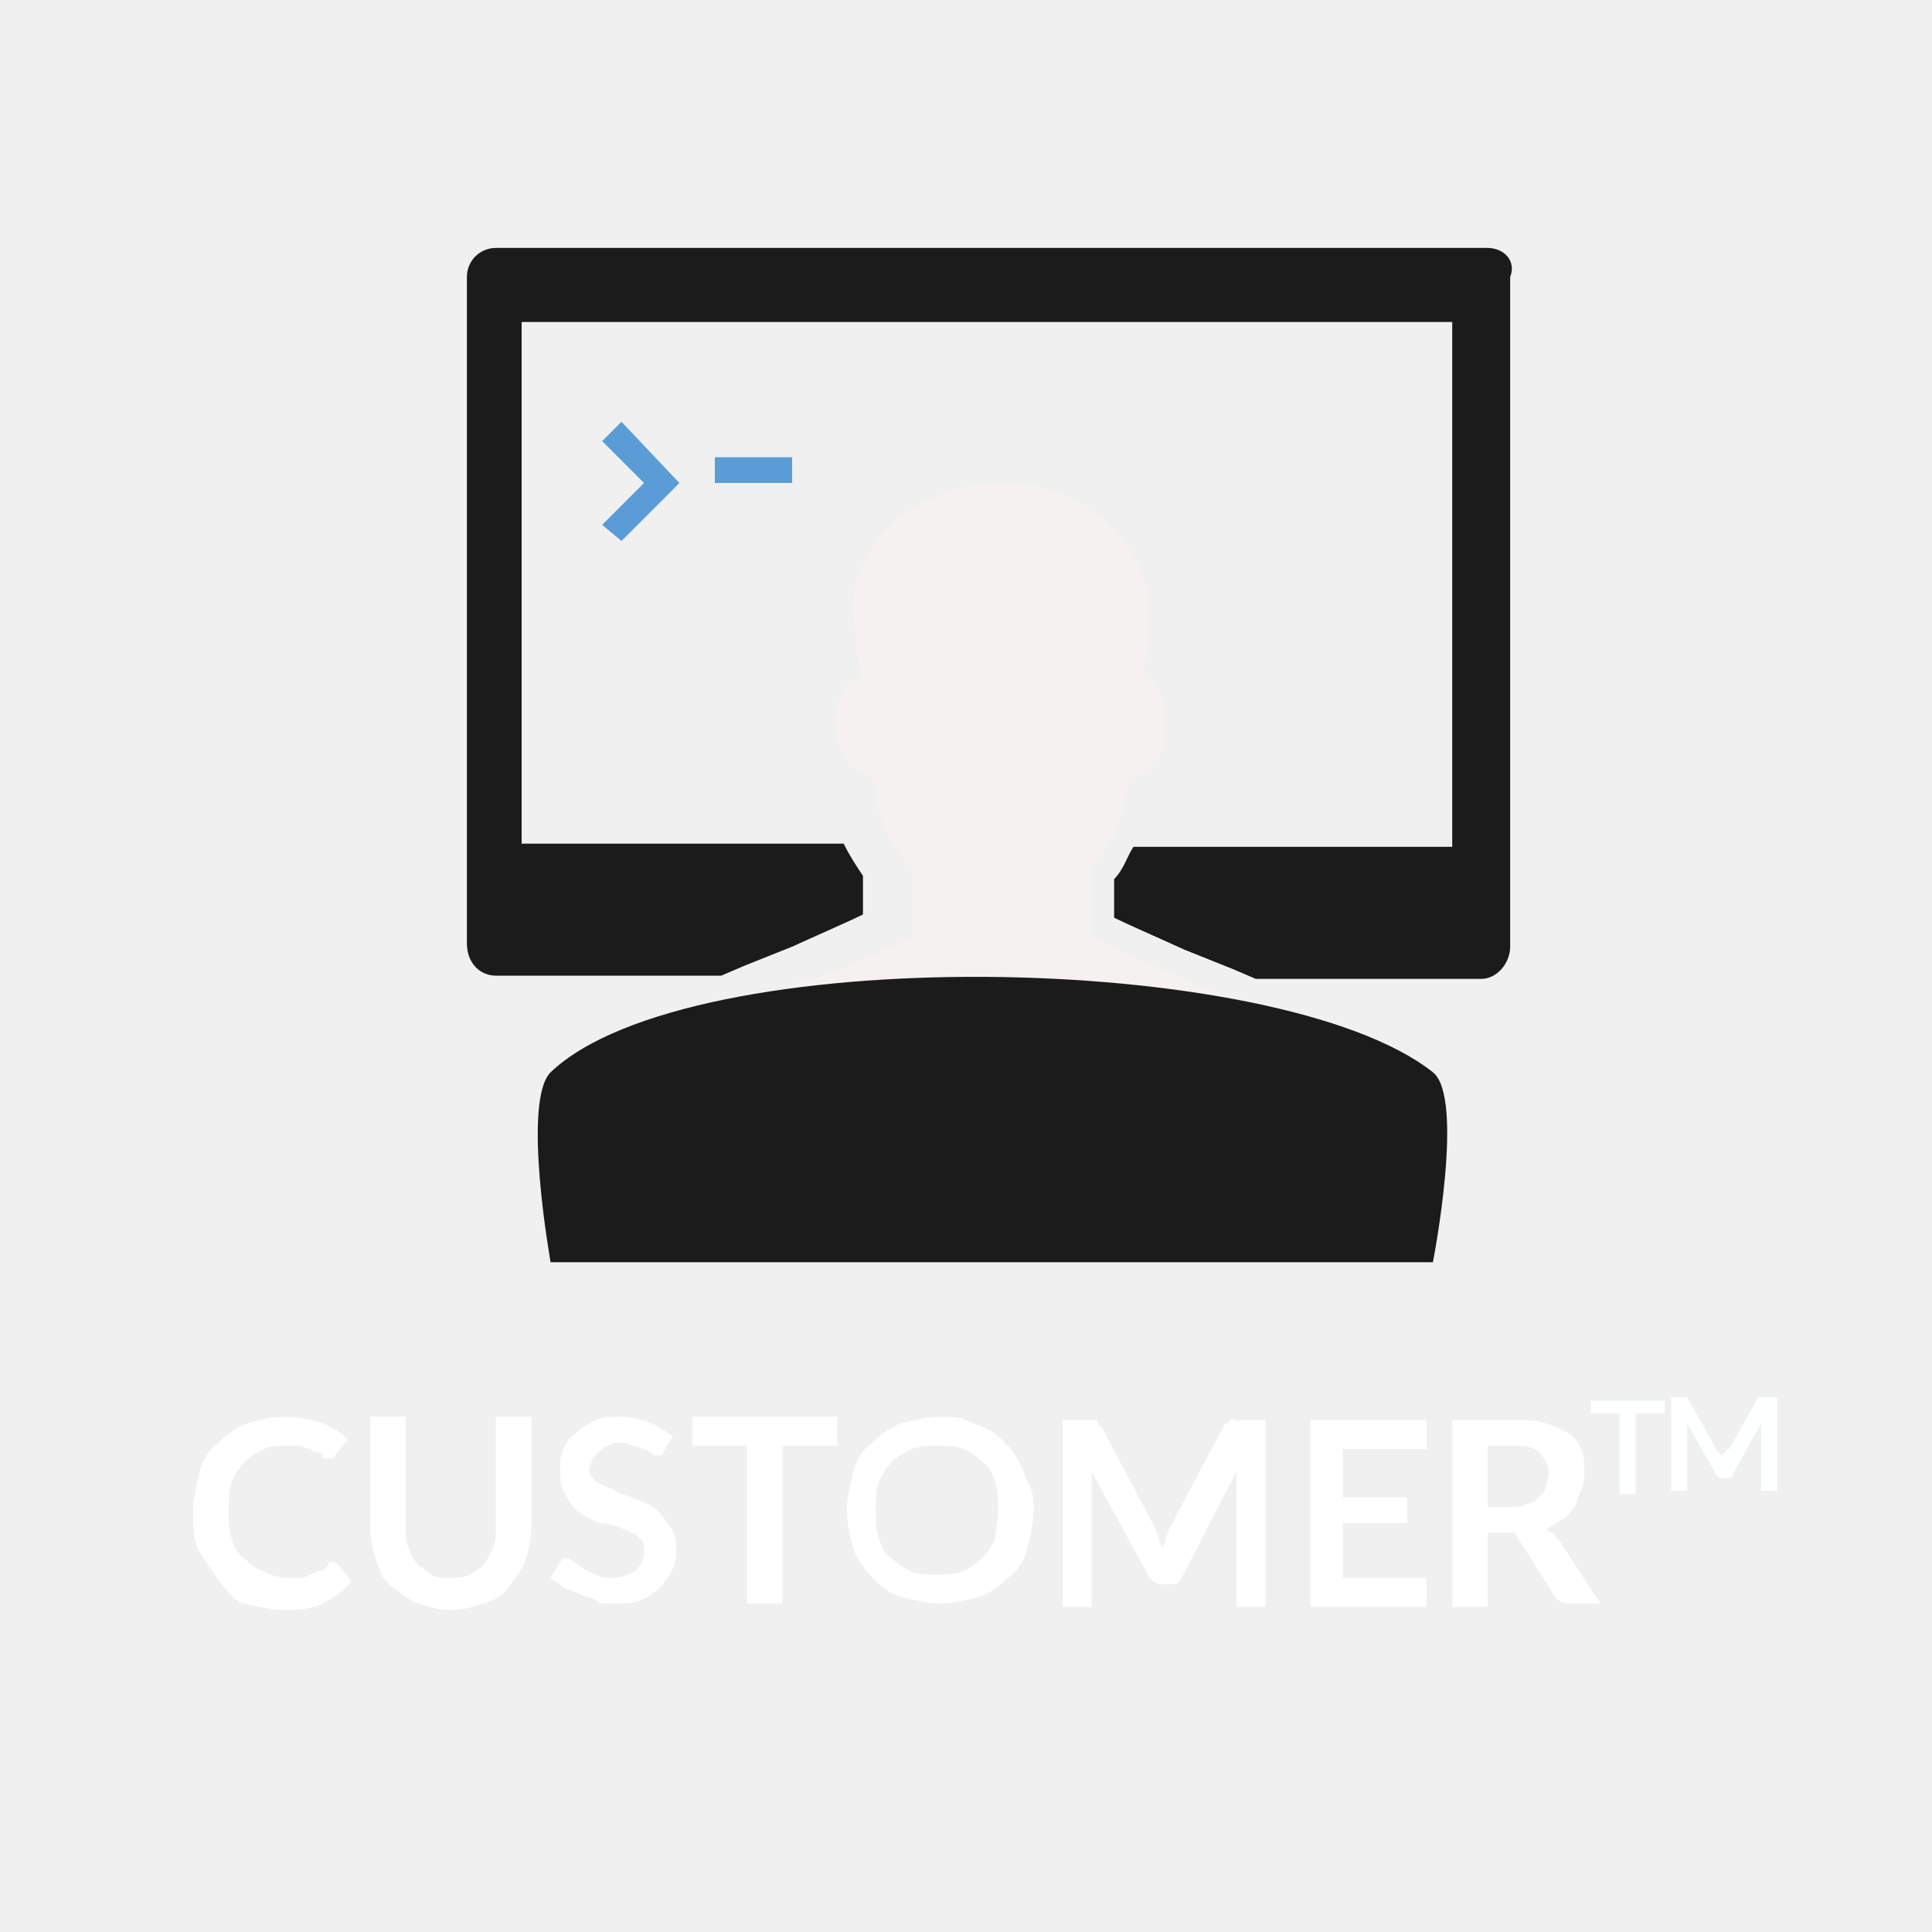
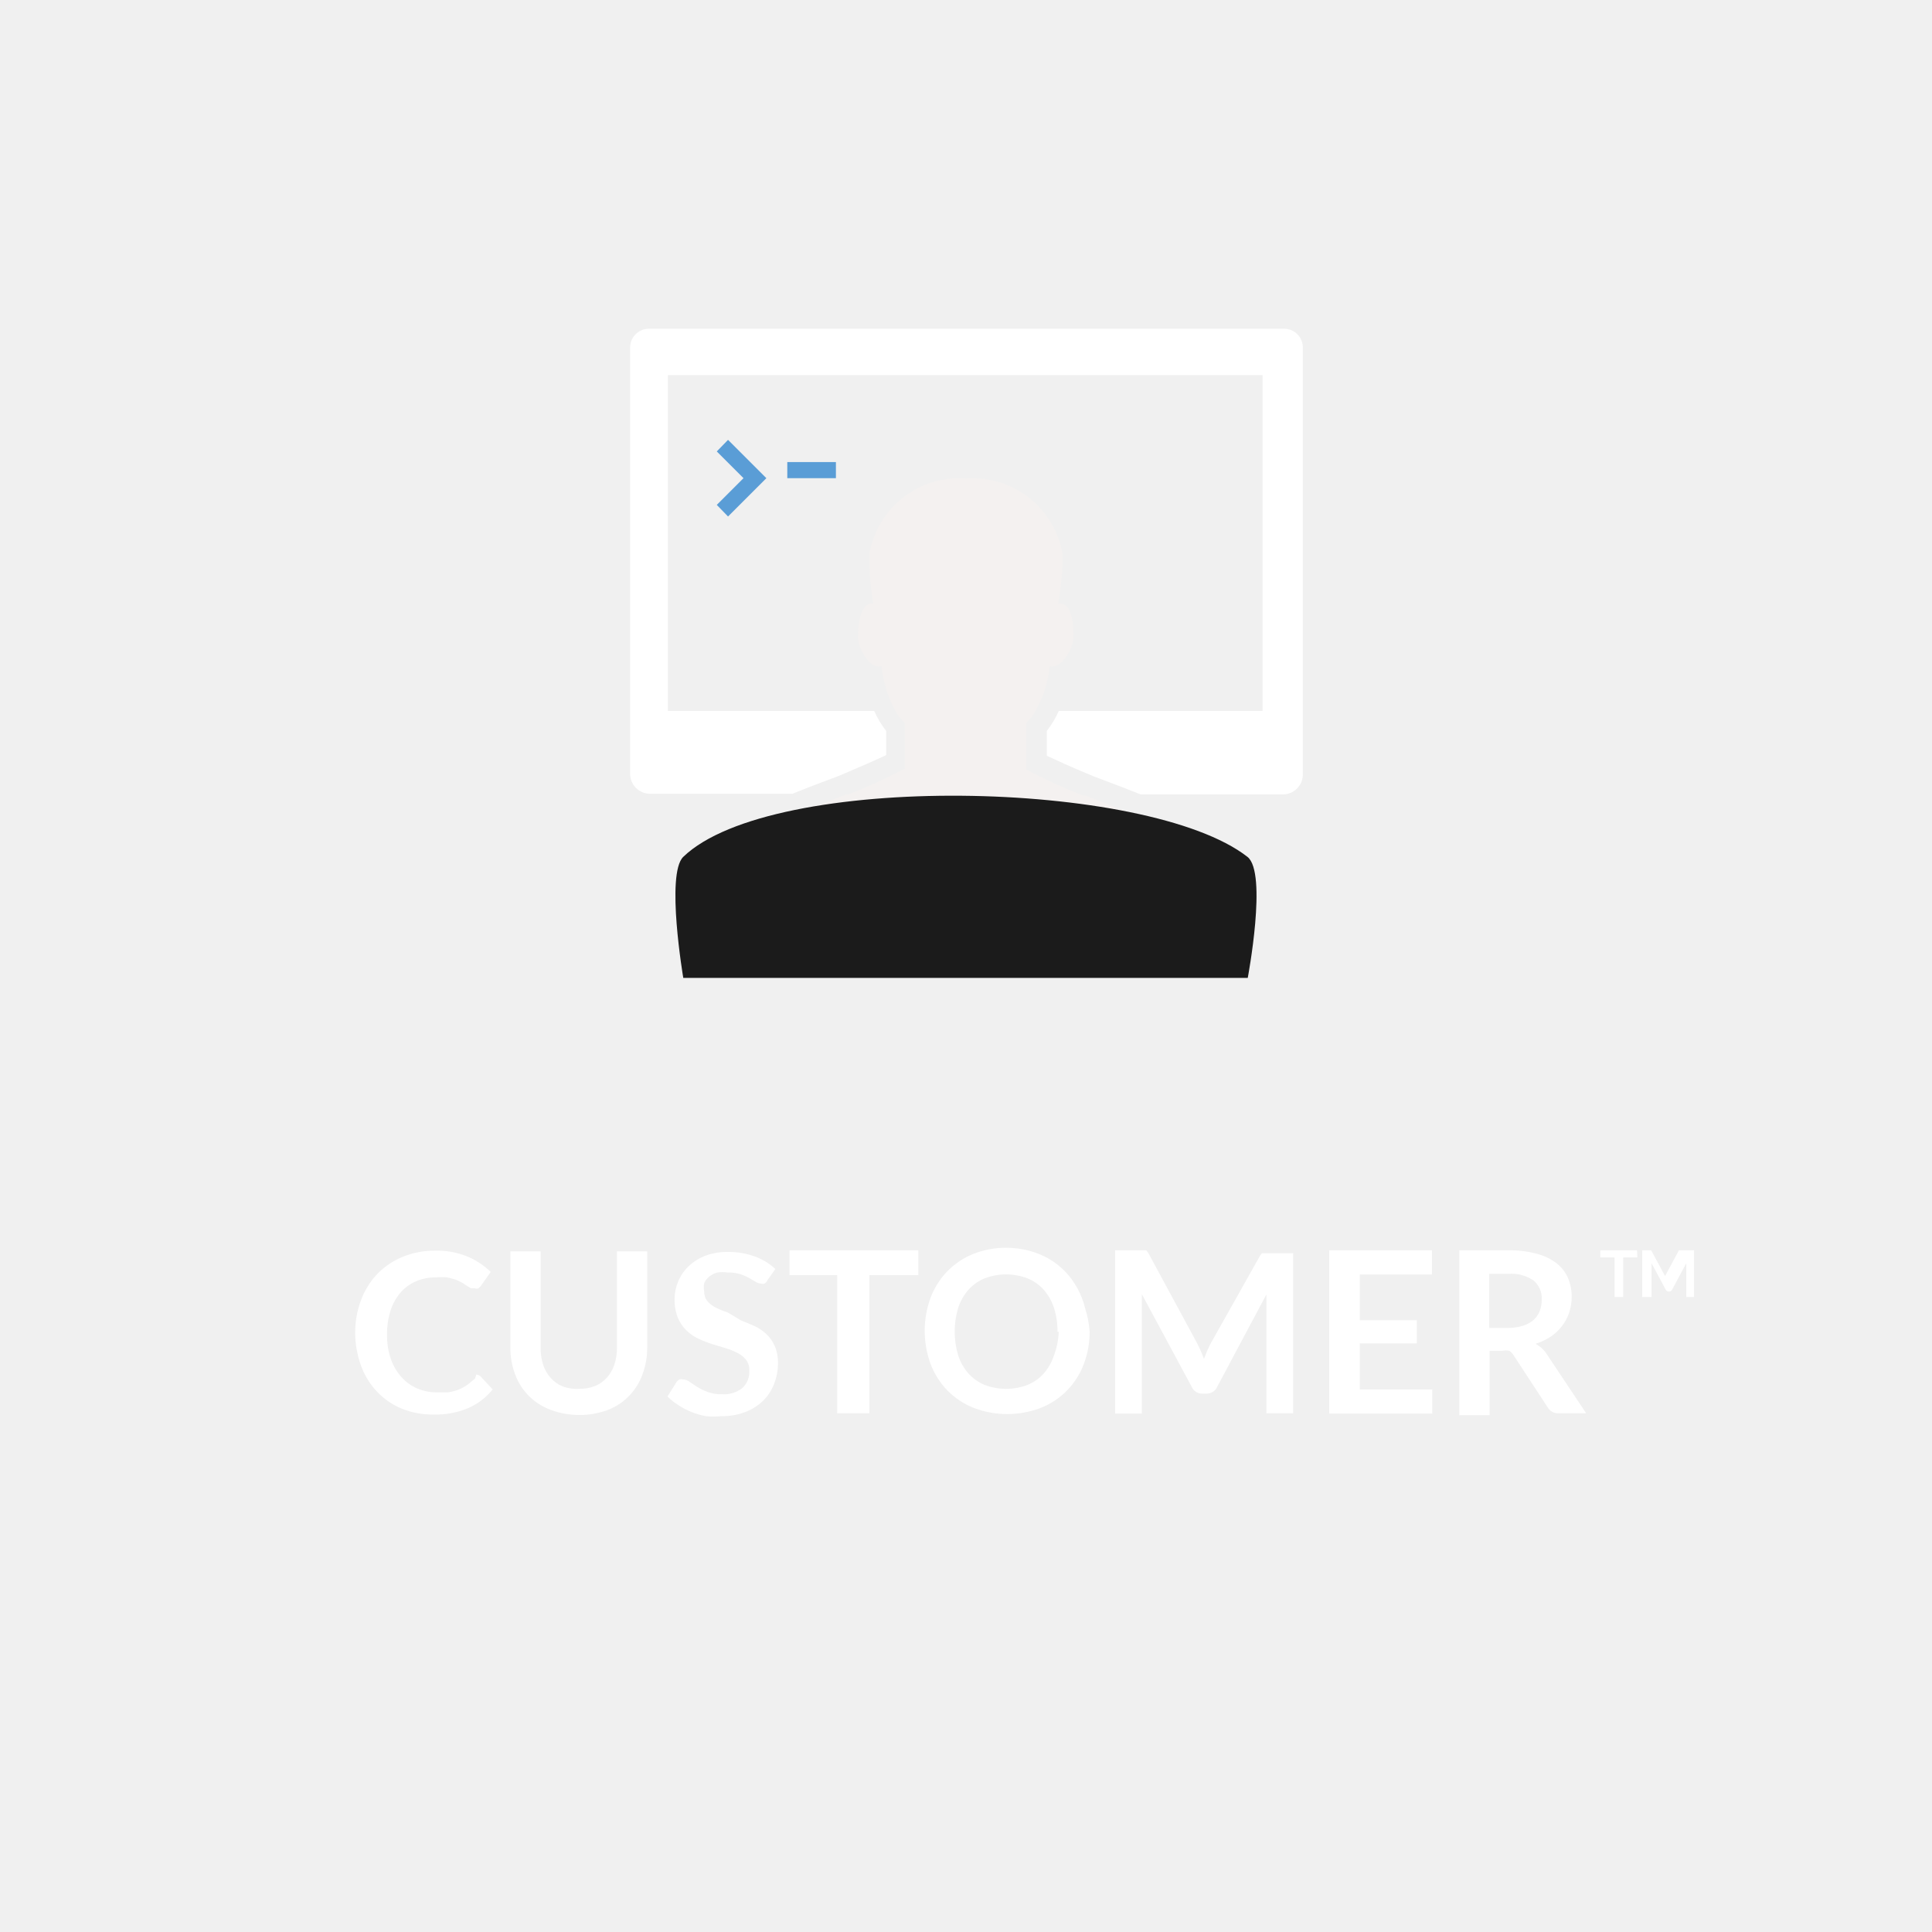
- <svg xmlns="http://www.w3.org/2000/svg" version="1.1" id="Calque_1" x="0px" y="0px" viewBox="0 0 60 60" style="enable-background:new 0 0 60 60;" xml:space="preserve">
-   <style type="text/css">
- 	.st0{fill:none;}
- 	.st1{enable-background:new    ;}
- 	.st2{fill:#FFFFFF;}
- 	.st3{fill:#FEFFFF;}
- 	.st4{fill:#1B1B1B;}
- 	.st5{fill:#F4F1F0;}
- 	.st6{fill:#5A9DD6;}
- </style>
-   <rect x="2.1" y="43.9" class="st0" width="51" height="7" />
-   <g class="st1">
-     <path class="st2" d="M10.3,48.5c0.1,0,0.1,0,0.2,0.1l0.4,0.5c-0.2,0.3-0.5,0.5-0.9,0.7s-0.8,0.2-1.2,0.2c-0.4,0-0.8-0.1-1.2-0.2   S7,49.3,6.8,49.1c-0.2-0.3-0.4-0.6-0.6-0.9S6,47.4,6,46.9c0-0.4,0.1-0.8,0.2-1.2s0.3-0.7,0.6-0.9c0.3-0.3,0.6-0.5,0.9-0.6   C8,44.1,8.4,44,8.9,44c0.4,0,0.8,0.1,1.1,0.2s0.6,0.3,0.8,0.5l-0.4,0.5c0,0,0,0.1-0.1,0.1c0,0-0.1,0-0.1,0c0,0-0.1,0-0.1,0   S10,45.3,10,45.2s-0.1-0.1-0.2-0.1c-0.1,0-0.1-0.1-0.2-0.1c-0.1,0-0.2-0.1-0.3-0.1c-0.1,0-0.2,0-0.4,0c-0.3,0-0.5,0-0.7,0.1   c-0.2,0.1-0.4,0.2-0.6,0.4c-0.2,0.2-0.3,0.4-0.4,0.6c-0.1,0.3-0.1,0.5-0.1,0.9c0,0.3,0,0.6,0.1,0.9c0.1,0.3,0.2,0.5,0.4,0.6   c0.2,0.2,0.3,0.3,0.6,0.4C8.4,48.9,8.6,49,8.9,49c0.1,0,0.3,0,0.4,0s0.2,0,0.3-0.1c0.1,0,0.2-0.1,0.3-0.1s0.2-0.1,0.3-0.2   C10.2,48.5,10.2,48.5,10.3,48.5C10.2,48.5,10.3,48.5,10.3,48.5z" />
-     <path class="st2" d="M14,49c0.2,0,0.4,0,0.6-0.1c0.2-0.1,0.3-0.2,0.4-0.3c0.1-0.1,0.2-0.3,0.3-0.5s0.1-0.4,0.1-0.6v-3.5h1.1v3.5   c0,0.3-0.1,0.7-0.2,1c-0.1,0.3-0.3,0.5-0.5,0.8s-0.5,0.4-0.8,0.5c-0.3,0.1-0.6,0.2-1,0.2c-0.4,0-0.7-0.1-1-0.2   c-0.3-0.1-0.5-0.3-0.8-0.5s-0.4-0.5-0.5-0.8c-0.1-0.3-0.2-0.6-0.2-1v-3.5h1.1v3.5c0,0.2,0,0.4,0.1,0.6c0.1,0.2,0.1,0.3,0.3,0.5   c0.1,0.1,0.3,0.2,0.4,0.3S13.7,49,14,49z" />
-     <path class="st2" d="M20.6,45.1c0,0.1-0.1,0.1-0.1,0.1s-0.1,0-0.1,0c-0.1,0-0.1,0-0.2-0.1c-0.1,0-0.1-0.1-0.2-0.1   c-0.1,0-0.2-0.1-0.3-0.1c-0.1,0-0.3-0.1-0.4-0.1c-0.1,0-0.3,0-0.4,0.1c-0.1,0-0.2,0.1-0.3,0.2c-0.1,0.1-0.1,0.1-0.2,0.2   c0,0.1-0.1,0.2-0.1,0.3c0,0.1,0,0.2,0.1,0.3c0.1,0.1,0.2,0.2,0.3,0.2c0.1,0.1,0.3,0.1,0.4,0.2s0.3,0.1,0.5,0.2   c0.2,0.1,0.3,0.1,0.5,0.2s0.3,0.2,0.4,0.3c0.1,0.1,0.2,0.3,0.3,0.4S21,47.8,21,48c0,0.3,0,0.5-0.1,0.7c-0.1,0.2-0.2,0.4-0.4,0.6   c-0.2,0.2-0.4,0.3-0.6,0.4s-0.5,0.1-0.9,0.1c-0.2,0-0.4,0-0.5-0.1s-0.4-0.1-0.5-0.2c-0.2-0.1-0.3-0.1-0.5-0.2   c-0.1-0.1-0.3-0.2-0.4-0.3l0.3-0.5c0,0,0.1-0.1,0.1-0.1s0.1,0,0.1,0c0.1,0,0.1,0,0.2,0.1c0.1,0.1,0.2,0.1,0.3,0.2   c0.1,0.1,0.2,0.1,0.4,0.2C18.7,49,18.8,49,19,49c0.3,0,0.5-0.1,0.7-0.2s0.3-0.4,0.3-0.6c0-0.2,0-0.3-0.1-0.4   c-0.1-0.1-0.2-0.2-0.3-0.2c-0.1-0.1-0.3-0.1-0.4-0.2c-0.2,0-0.3-0.1-0.5-0.1s-0.3-0.1-0.5-0.2c-0.2-0.1-0.3-0.2-0.4-0.3   s-0.2-0.3-0.3-0.5c-0.1-0.2-0.1-0.4-0.1-0.7c0-0.2,0-0.4,0.1-0.6s0.2-0.4,0.4-0.5c0.2-0.2,0.4-0.3,0.6-0.4c0.2-0.1,0.5-0.1,0.8-0.1   c0.3,0,0.7,0.1,0.9,0.2c0.3,0.1,0.5,0.3,0.7,0.4L20.6,45.1z" />
-     <path class="st2" d="M26,44.9h-1.7v4.9h-1.1v-4.9h-1.7v-0.9H26V44.9z" />
-     <path class="st2" d="M32.1,46.9c0,0.4-0.1,0.8-0.2,1.2c-0.1,0.4-0.3,0.7-0.6,0.9c-0.3,0.3-0.6,0.5-0.9,0.6   c-0.4,0.1-0.8,0.2-1.2,0.2c-0.4,0-0.8-0.1-1.2-0.2c-0.4-0.1-0.7-0.4-0.9-0.6c-0.3-0.3-0.5-0.6-0.6-0.9c-0.1-0.4-0.2-0.8-0.2-1.2   c0-0.4,0.1-0.8,0.2-1.2c0.1-0.4,0.3-0.7,0.6-0.9c0.3-0.3,0.6-0.5,0.9-0.6c0.4-0.1,0.8-0.2,1.2-0.2c0.3,0,0.6,0,0.8,0.1   s0.5,0.2,0.7,0.3s0.4,0.3,0.6,0.5c0.2,0.2,0.3,0.4,0.4,0.6s0.2,0.5,0.3,0.7S32.1,46.7,32.1,46.9z M31,46.9c0-0.3,0-0.6-0.1-0.9   c-0.1-0.3-0.2-0.5-0.4-0.6c-0.2-0.2-0.3-0.3-0.6-0.4c-0.2-0.1-0.5-0.1-0.8-0.1s-0.5,0-0.8,0.1c-0.2,0.1-0.4,0.2-0.6,0.4   c-0.2,0.2-0.3,0.4-0.4,0.6s-0.1,0.5-0.1,0.9s0,0.6,0.1,0.9s0.2,0.5,0.4,0.6c0.2,0.2,0.4,0.3,0.6,0.4c0.2,0.1,0.5,0.1,0.8,0.1   s0.5,0,0.8-0.1c0.2-0.1,0.4-0.2,0.6-0.4c0.2-0.2,0.3-0.4,0.4-0.6C30.9,47.5,31,47.3,31,46.9z" />
-     <path class="st2" d="M39.3,44.1v5.8h-0.9v-3.7c0-0.1,0-0.3,0-0.5l-1.7,3.3c-0.1,0.2-0.2,0.2-0.4,0.2h-0.2c-0.2,0-0.3-0.1-0.4-0.2   l-1.8-3.3c0,0.1,0,0.2,0,0.3c0,0.1,0,0.2,0,0.2v3.7H33v-5.8h0.8c0,0,0.1,0,0.1,0c0,0,0.1,0,0.1,0s0.1,0,0.1,0.1s0,0.1,0.1,0.1   l1.7,3.2c0,0.1,0.1,0.2,0.1,0.3c0,0.1,0.1,0.2,0.1,0.3c0-0.1,0.1-0.2,0.1-0.3c0-0.1,0.1-0.2,0.1-0.3l1.7-3.2c0,0,0-0.1,0.1-0.1   c0,0,0,0,0.1-0.1s0.1,0,0.1,0c0,0,0.1,0,0.1,0H39.3z" />
-     <path class="st2" d="M41.7,44.9v1.6h2v0.8h-2V49h2.6v0.9h-3.6v-5.8h3.6v0.9H41.7z" />
-     <path class="st2" d="M49.7,49.8h-1c-0.2,0-0.3-0.1-0.4-0.2l-1.2-1.9c0-0.1-0.1-0.1-0.2-0.1s-0.1,0-0.2,0h-0.5v2.3h-1.1v-5.8H47   c0.4,0,0.7,0,1,0.1s0.5,0.2,0.7,0.3c0.2,0.1,0.3,0.3,0.4,0.5c0.1,0.2,0.1,0.4,0.1,0.7c0,0.2,0,0.4-0.1,0.6   c-0.1,0.2-0.1,0.3-0.2,0.5c-0.1,0.1-0.2,0.3-0.4,0.4c-0.2,0.1-0.3,0.2-0.5,0.3c0.1,0,0.1,0.1,0.2,0.1c0.1,0.1,0.1,0.1,0.2,0.2   L49.7,49.8z M46.9,46.8c0.2,0,0.4,0,0.5-0.1c0.2,0,0.3-0.1,0.4-0.2c0.1-0.1,0.2-0.2,0.2-0.3c0-0.1,0.1-0.3,0.1-0.4   c0-0.3-0.1-0.5-0.3-0.7s-0.5-0.2-0.9-0.2h-0.7v1.9H46.9z" />
+ <svg xmlns="http://www.w3.org/2000/svg" id="Calque_1" data-name="Calque 1" viewBox="0 0 60 60">
+   <defs>
+     <style>.cls-1{fill:#fff;}.cls-2{fill:#f4f1f0;}.cls-3{fill:#5a9dd6;}.cls-4{fill:#1b1b1b;}</style>
+   </defs>
+   <path class="cls-1" d="M14.79,42.69a.19.19,0,0,1,.14.06l.37.4a2,2,0,0,1-.76.58,2.61,2.61,0,0,1-1.08.2,2.55,2.55,0,0,1-1-.19,2.22,2.22,0,0,1-.77-.54,2.34,2.34,0,0,1-.49-.82,3.07,3.07,0,0,1-.17-1,2.89,2.89,0,0,1,.18-1,2.4,2.4,0,0,1,.51-.82,2.32,2.32,0,0,1,.79-.53,2.62,2.62,0,0,1,1-.19,2.5,2.5,0,0,1,1,.18,2.35,2.35,0,0,1,.73.48l-.31.44-.07.07a.2.2,0,0,1-.12,0l-.11,0-.12-.07-.15-.1-.2-.1-.27-.07a1.83,1.83,0,0,0-.35,0,1.56,1.56,0,0,0-.62.12,1.35,1.35,0,0,0-.48.35,1.6,1.6,0,0,0-.31.56,2.34,2.34,0,0,0-.11.75,2.23,2.23,0,0,0,.12.76,1.67,1.67,0,0,0,.33.56,1.4,1.4,0,0,0,.49.35,1.5,1.5,0,0,0,.6.12l.35,0a1.46,1.46,0,0,0,.29-.07,1.27,1.27,0,0,0,.25-.12,1.55,1.55,0,0,0,.23-.18l.07-.05Z" />
+   <path class="cls-1" d="M18,43.13a1.25,1.25,0,0,0,.49-.09,1,1,0,0,0,.36-.26,1.14,1.14,0,0,0,.23-.4,1.64,1.64,0,0,0,.08-.52v-3h.94v3a2.34,2.34,0,0,1-.15.83,1.85,1.85,0,0,1-1.08,1.1,2.55,2.55,0,0,1-1.75,0A1.85,1.85,0,0,1,16,42.69a2.34,2.34,0,0,1-.15-.83v-3h.94v3a1.65,1.65,0,0,0,.08.53,1.14,1.14,0,0,0,.23.4,1,1,0,0,0,.36.26A1.25,1.25,0,0,0,18,43.13Z" />
+   <path class="cls-1" d="M23.84,39.75a.32.32,0,0,1-.09.11.2.2,0,0,1-.12,0,.3.3,0,0,1-.16-.05l-.2-.12a1.66,1.66,0,0,0-.28-.12,1.17,1.17,0,0,0-.38-.05,1.12,1.12,0,0,0-.34,0,.71.71,0,0,0-.25.13.52.52,0,0,0-.15.2.66.66,0,0,0,0,.26.45.45,0,0,0,.1.3.83.83,0,0,0,.26.2,2.52,2.52,0,0,0,.37.15L23,41l.43.18a1.49,1.49,0,0,1,.37.25,1.14,1.14,0,0,1,.26.37,1.3,1.3,0,0,1,.1.54,1.74,1.74,0,0,1-.12.64,1.47,1.47,0,0,1-.34.52,1.61,1.61,0,0,1-.55.35,2,2,0,0,1-.75.13,2.42,2.42,0,0,1-.48,0,2.55,2.55,0,0,1-.45-.13,2.4,2.4,0,0,1-.4-.21,1.94,1.94,0,0,1-.34-.27l.28-.45a.29.29,0,0,1,.09-.08.23.23,0,0,1,.12,0,.34.34,0,0,1,.19.07l.24.16a1.91,1.91,0,0,0,.33.16,1.26,1.26,0,0,0,.45.07.92.92,0,0,0,.62-.19.68.68,0,0,0,.22-.55.51.51,0,0,0-.1-.33.8.8,0,0,0-.26-.21,2,2,0,0,0-.37-.15l-.43-.13a3.6,3.6,0,0,1-.43-.17,1.38,1.38,0,0,1-.37-.26,1.16,1.16,0,0,1-.26-.39,1.5,1.5,0,0,1-.1-.58,1.39,1.39,0,0,1,.11-.54,1.4,1.4,0,0,1,.32-.47,1.58,1.58,0,0,1,.52-.33,1.91,1.91,0,0,1,.71-.12,2.36,2.36,0,0,1,.83.14,1.87,1.87,0,0,1,.64.39Z" />
+   <path class="cls-1" d="M28.52,39.6H27v4.29H26V39.6H24.52v-.77h4Z" />
+   <path class="cls-1" d="M33.84,41.36a2.83,2.83,0,0,1-.18,1,2.41,2.41,0,0,1-.52.82,2.36,2.36,0,0,1-.81.54,2.92,2.92,0,0,1-2.1,0,2.38,2.38,0,0,1-.81-.54,2.43,2.43,0,0,1-.52-.82,3,3,0,0,1,0-2.06,2.42,2.42,0,0,1,.52-.82,2.38,2.38,0,0,1,.81-.54,2.73,2.73,0,0,1,1-.19,2.84,2.84,0,0,1,.72.09,2.55,2.55,0,0,1,.62.25,2.31,2.31,0,0,1,.51.4,2.39,2.39,0,0,1,.38.52,2.54,2.54,0,0,1,.24.62A3,3,0,0,1,33.84,41.36Zm-1,0a2.32,2.32,0,0,0-.11-.75,1.6,1.6,0,0,0-.32-.56,1.36,1.36,0,0,0-.5-.35,1.87,1.87,0,0,0-1.33,0,1.37,1.37,0,0,0-.5.35,1.59,1.59,0,0,0-.32.56,2.55,2.55,0,0,0,0,1.49,1.57,1.57,0,0,0,.32.56,1.39,1.39,0,0,0,.5.35,1.87,1.87,0,0,0,1.33,0,1.37,1.37,0,0,0,.5-.35,1.59,1.59,0,0,0,.32-.56A2.32,2.32,0,0,0,32.88,41.36Z" />
+   <path class="cls-1" d="M40.16,38.83v5.06h-.83V40.62c0-.13,0-.27,0-.42l-1.53,2.87a.35.35,0,0,1-.33.21h-.13a.35.35,0,0,1-.33-.21l-1.55-2.88c0,.08,0,.15,0,.23s0,.14,0,.21v3.27h-.83V38.83h.82l.08,0,.07,0,.06.08,1.52,2.81.11.23.1.25.1-.25.11-.23L39.13,39l.06-.08.07,0,.08,0h.82Z" />
+   <path class="cls-1" d="M42.23,39.58V41H44v.72H42.23v1.43h2.25v.75H41.28V38.83h3.19v.75Z" />
+   <path class="cls-1" d="M49.26,43.89h-.85a.37.37,0,0,1-.35-.19L47,42.08a.37.37,0,0,0-.13-.13.46.46,0,0,0-.21,0h-.4v2h-.94V38.83h1.54a3.2,3.2,0,0,1,.88.11,1.69,1.69,0,0,1,.61.3,1.17,1.17,0,0,1,.35.46,1.51,1.51,0,0,1,.11.59,1.54,1.54,0,0,1-.08.48,1.39,1.39,0,0,1-.22.41,1.45,1.45,0,0,1-.35.33,1.76,1.76,0,0,1-.47.22l.17.12A.9.9,0,0,1,48,42Zm-2.42-2.65a1.45,1.45,0,0,0,.46-.07.89.89,0,0,0,.33-.18.75.75,0,0,0,.19-.28,1,1,0,0,0,.06-.35.72.72,0,0,0-.25-.59,1.21,1.21,0,0,0-.78-.21h-.6v1.68Z" />
+   <g id="_3" data-name=" 3">
+     <path class="cls-1" d="M39.85,10.21H20.15a.58.58,0,0,0-.58.58V24a.62.62,0,0,0,.58.65h4.46l.48-.19,1-.38c.73-.31,1.18-.51,1.43-.63V22.7a2.86,2.86,0,0,1-.37-.62H20.74V11.65H39.21V22.08H32.88a2.88,2.88,0,0,1-.37.62v.77c.26.12.7.33,1.43.63l1,.38.48.19h4.46a.62.62,0,0,0,.58-.65V10.79A.58.58,0,0,0,39.85,10.21Z" />
+     <path class="cls-2" d="M37.12,26.44c-.45-.69-1.94-1.13-3.42-1.74l-.08,0a16.79,16.79,0,0,1-1.75-.8V22.45a1.4,1.4,0,0,0,.29-.37,3.59,3.59,0,0,0,.44-1.39c.35.1.71-.52.73-.84s0-1.18-.47-1.1A8.72,8.72,0,0,0,33,17.2a2.84,2.84,0,0,0-3-2.34,2.83,2.83,0,0,0-3,2.34,8.73,8.73,0,0,0,.12,1.55c-.42-.09-.49.78-.47,1.1s.38.94.73.84a3.58,3.58,0,0,0,.43,1.39,1.4,1.4,0,0,0,.29.37v1.42a16.79,16.79,0,0,1-1.75.8l-.08,0c-1.48.62-3,1-3.42,1.74a7.39,7.39,0,0,0-.28,2.74H37.4A7.39,7.39,0,0,0,37.12,26.44Z" />
+     <polygon class="cls-3" points="22.26 14.02 23.09 14.85 22.26 15.68 22.61 16.04 23.8 14.85 22.61 13.66 22.26 14.02" />
+     <rect class="cls-3" x="24.45" y="14.35" width="1.51" height="0.5" />
+     <path class="cls-4" d="M38.75,30.37H21.22s-.55-3.23,0-3.76c2.75-2.65,14.43-2.41,17.52,0C39.37,27.1,38.75,30.37,38.75,30.37Z" />
  </g>
-   <rect x="44.6" y="43.4" class="st0" width="15.6" height="6.5" />
-   <g class="st1">
-     <path class="st3" d="M51.7,43.9h-0.9v2.5h-0.5v-2.5h-0.9v-0.4h2.3V43.9z" />
-     <path class="st3" d="M55.2,43.4v2.9h-0.5v-1.9c0-0.1,0-0.2,0-0.2l-0.9,1.6c0,0.1-0.1,0.1-0.2,0.1h-0.1c-0.1,0-0.1,0-0.2-0.1   l-0.9-1.6c0,0,0,0.1,0,0.1c0,0,0,0.1,0,0.1v1.9h-0.5v-2.9h0.4c0,0,0,0,0.1,0c0,0,0,0,0,0c0,0,0,0,0,0c0,0,0,0,0,0l0.9,1.6   c0,0,0,0.1,0.1,0.1c0,0,0,0.1,0.1,0.1c0,0,0-0.1,0.1-0.1c0,0,0-0.1,0.1-0.1l0.9-1.6c0,0,0,0,0,0c0,0,0,0,0,0c0,0,0,0,0,0   c0,0,0,0,0.1,0H55.2z" />
-   </g>
-   <g>
-     <g id="_3_2_">
-       <path class="st4" d="M46.2,7.7H15.4c-0.5,0-0.9,0.4-0.9,0.9v20.7c0,0.6,0.4,1,0.9,1h7l0.7-0.3c0.5-0.2,1-0.4,1.5-0.6    c1.1-0.5,1.8-0.8,2.2-1v-1.2c-0.2-0.3-0.4-0.6-0.6-1h-10V10h28.9v16.3h-9.9c-0.2,0.3-0.3,0.7-0.6,1v1.2c0.4,0.2,1.1,0.5,2.2,1    c0.5,0.2,1,0.4,1.5,0.6l0.7,0.3h7c0.5,0,0.9-0.5,0.9-1V8.6C47.1,8.1,46.7,7.7,46.2,7.7z" />
-       <path class="st5" d="M42,33.1c-0.7-1.1-3-1.8-5.3-2.7l-0.1-0.1c-2.2-0.9-2.7-1.2-2.7-1.2v-2.2c0.2-0.2,0.3-0.4,0.5-0.6    c0.3-0.4,0.5-1.1,0.7-2.2c0.5,0.2,1.1-0.8,1.1-1.3s-0.1-1.9-0.7-1.7c0.1-1,0.2-1.9,0.2-2.4c-0.2-1.8-1.9-3.7-4.6-3.7    s-4.5,1.9-4.6,3.7c0,0.5,0.1,1.4,0.2,2.4C26,21,25.9,22.3,26,22.8c0,0.5,0.6,1.5,1.1,1.3c0.1,1.1,0.4,1.8,0.7,2.2    c0.1,0.2,0.3,0.4,0.5,0.6v2.2c0,0-0.5,0.3-2.7,1.2L25,30.4c-2.3,1-4.7,1.6-5.3,2.7c-0.6,1-0.4,4.3-0.4,4.3h23.1    C42.4,37.4,42.6,34.1,42,33.1z" />
-       <polygon class="st6" points="18.7,13.7 20,15 18.7,16.3 19.3,16.8 21.1,15 19.3,13.1   " />
-       <rect x="22.2" y="14.2" class="st6" width="2.4" height="0.8" />
-       <path class="st4" d="M44.5,39.2H17.1c0,0-0.9-5,0-5.9c4.3-4.1,22.6-3.8,27.4,0C45.5,34.1,44.5,39.2,44.5,39.2z" />
-     </g>
-   </g>
+   <path class="cls-1" d="M50.85,39.05h-.44v1.23h-.27V39.05h-.44v-.22h1.14Z" />
+   <path class="cls-1" d="M52.61,38.83v1.45h-.24v-.93s0-.08,0-.12l-.44.82a.1.1,0,0,1-.1.06h0a.1.1,0,0,1-.1-.06l-.44-.82v.06s0,0,0,.06v.93H51V38.83h.28l0,0,.43.8,0,.07,0,.07,0-.07,0-.07.43-.8,0,0h.28Z" />
</svg>
